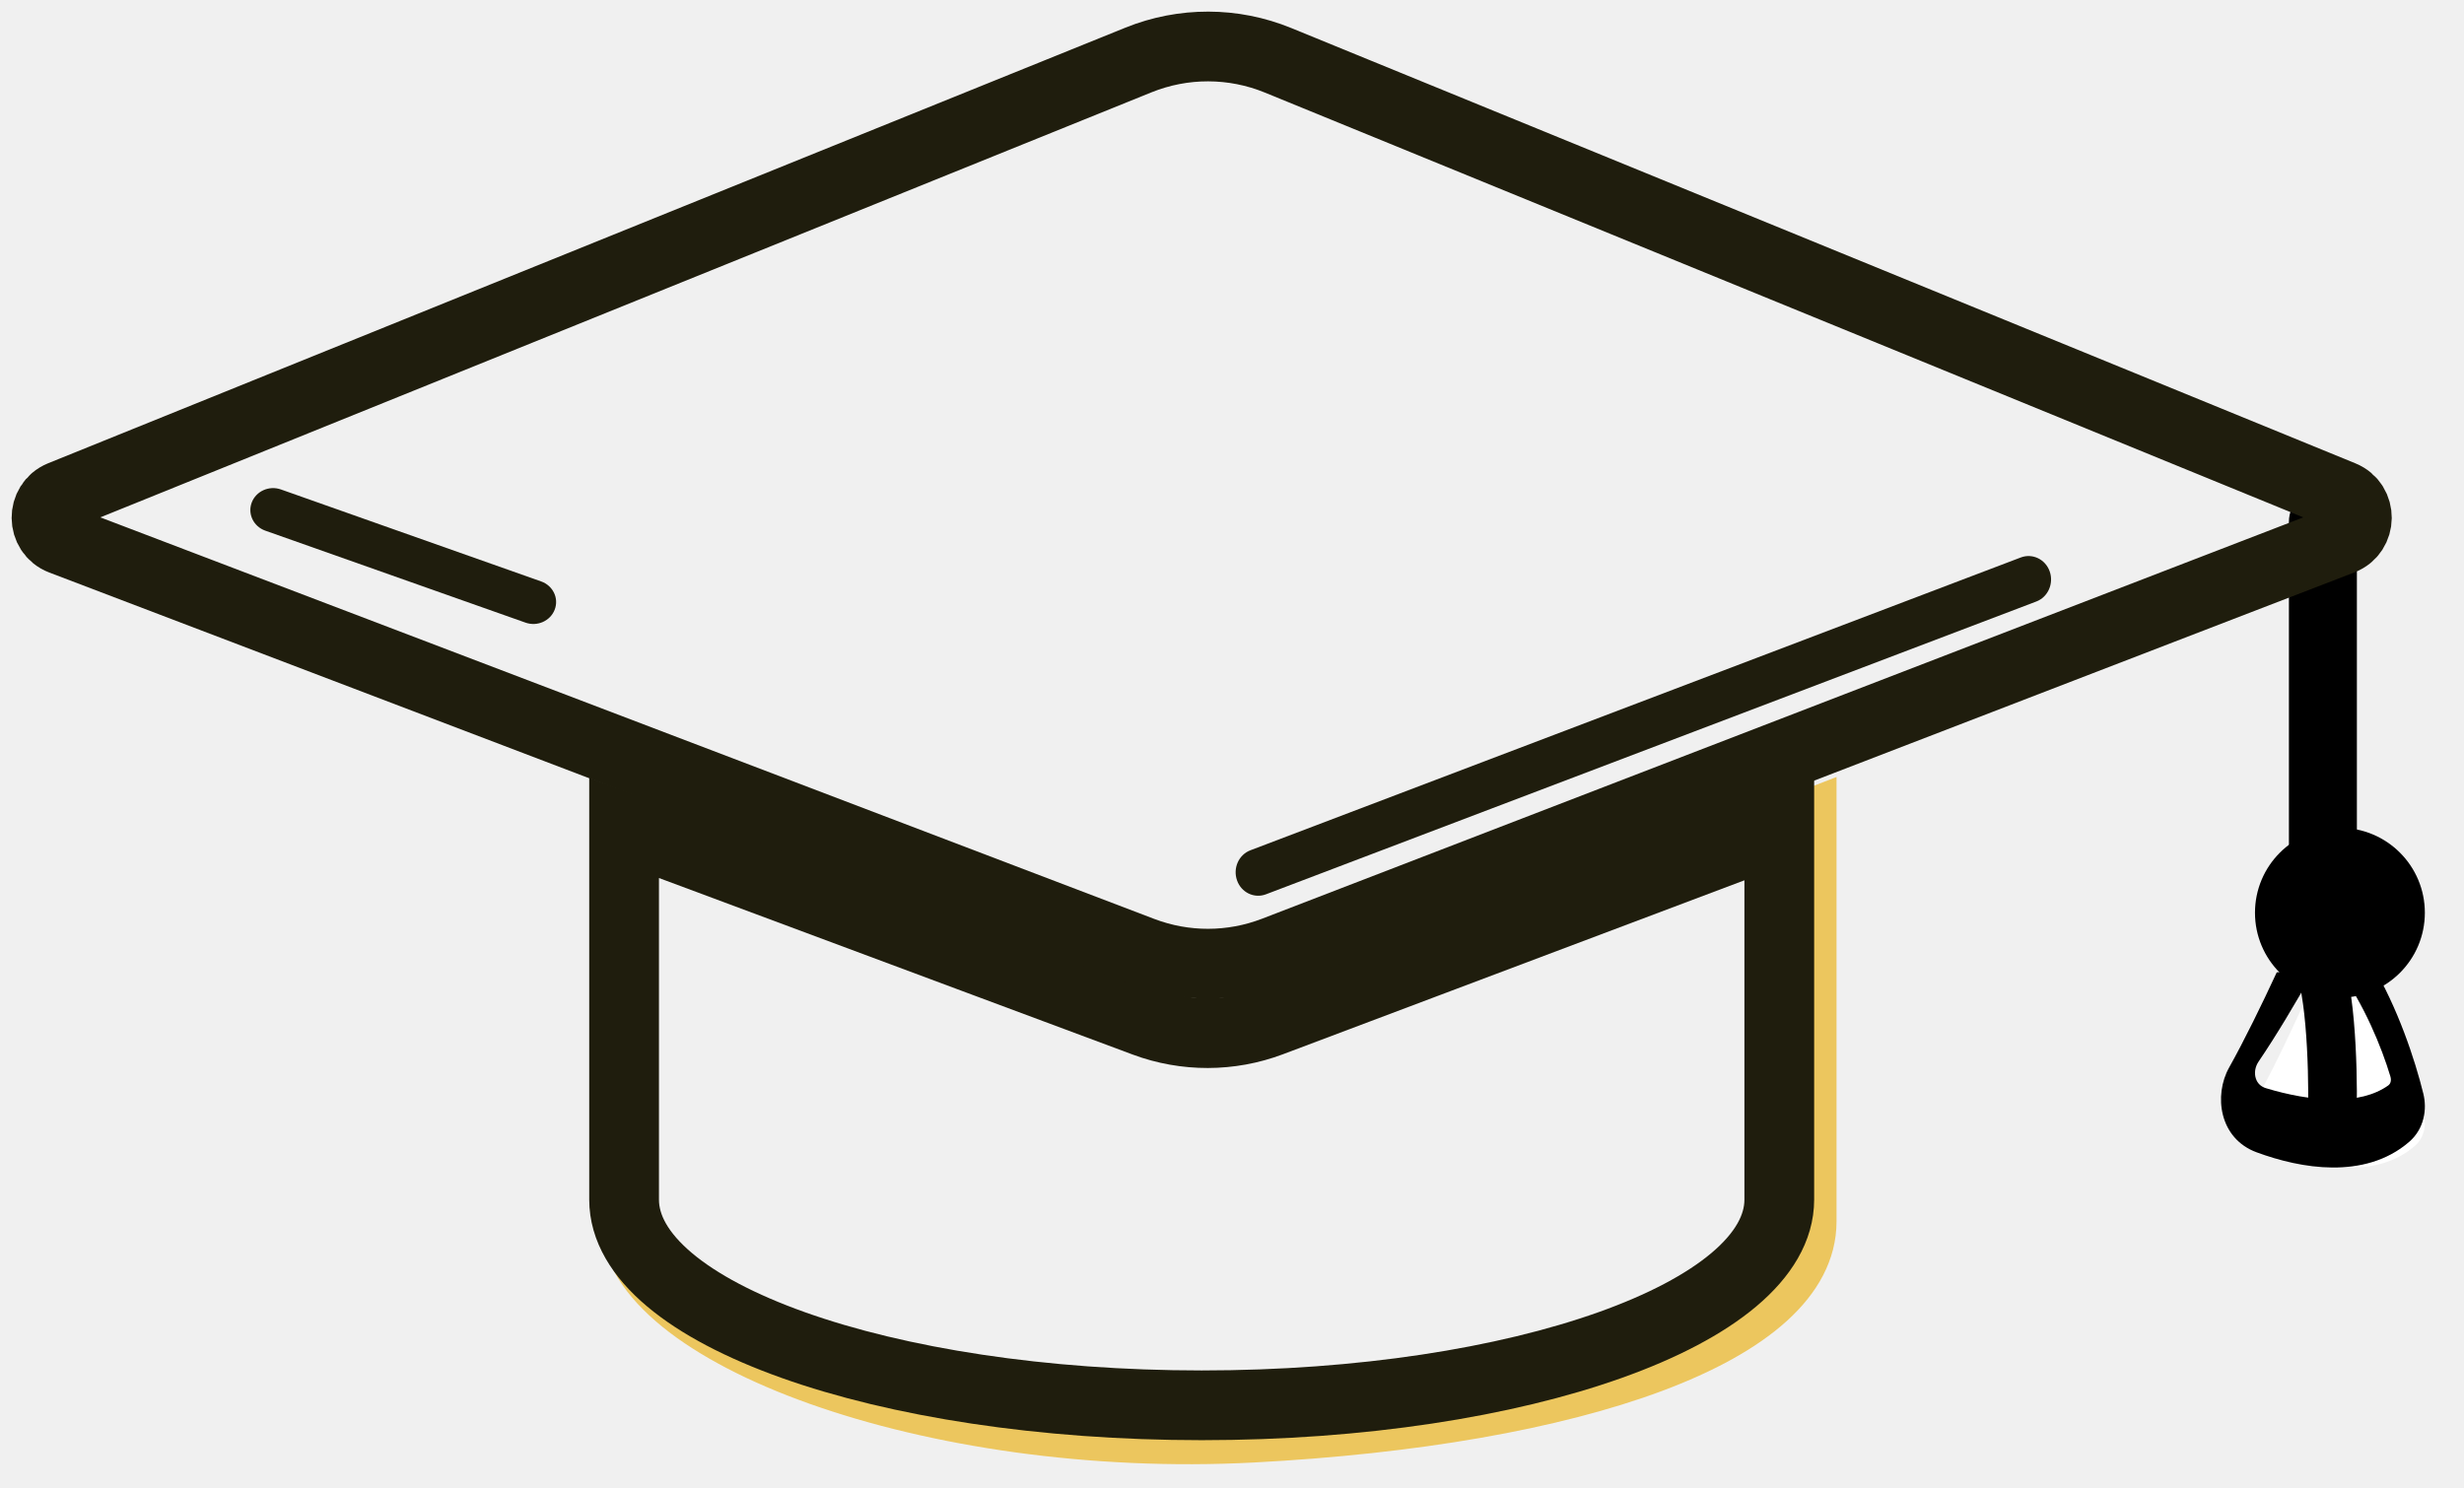
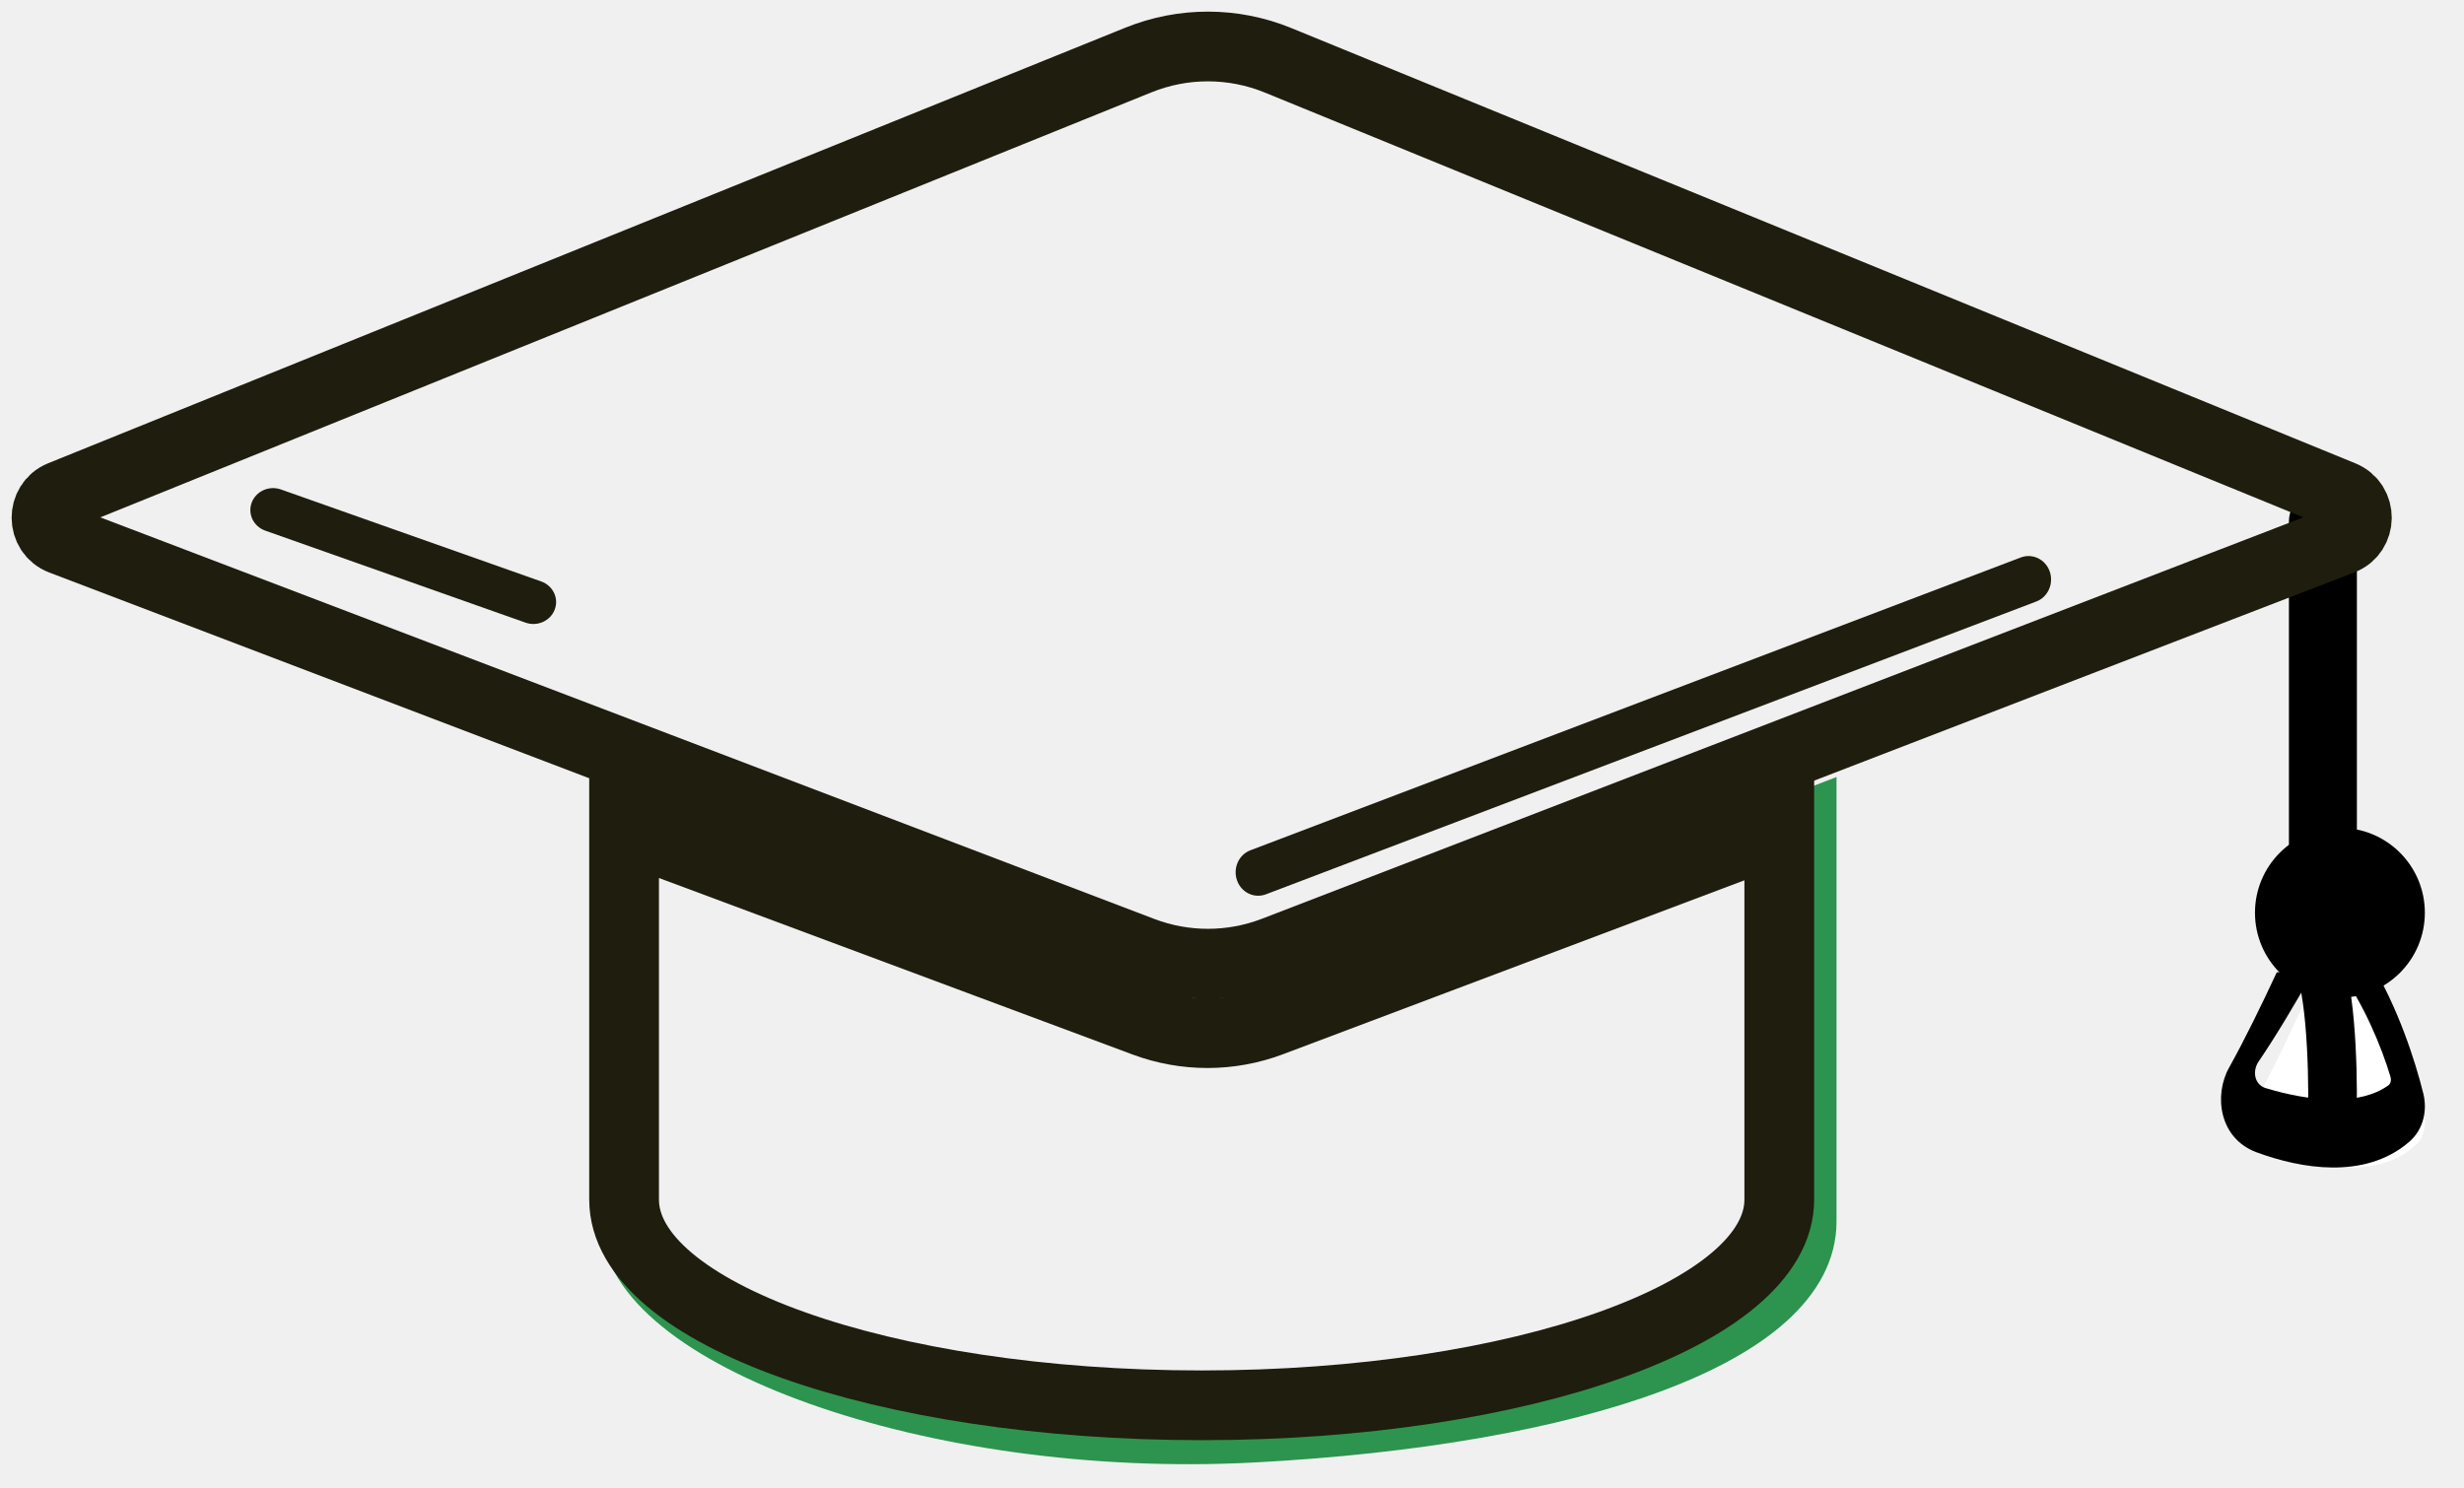
<svg xmlns="http://www.w3.org/2000/svg" width="53" height="32" viewBox="0 0 53 32" fill="none">
-   <path fill-rule="evenodd" clip-rule="evenodd" d="M13.424 17.809L24.955 22.229C25.853 22.573 26.778 22.176 27.675 21.829C31.409 20.365 39.003 17.444 39.003 17.444L39.003 26.255C39.003 26.263 39.003 26.271 39.003 26.279C39.003 28.866 33.887 30.599 26.944 30.964C20.001 31.329 13.424 28.866 13.424 26.279C13.424 26.276 13.424 26.273 13.424 26.271C13.424 26.265 13.424 26.219 13.424 26.213L13.424 17.809Z" stroke="#ECC65E" />
+   <path fill-rule="evenodd" clip-rule="evenodd" d="M13.424 17.809L24.955 22.229C25.853 22.573 26.778 22.176 27.675 21.829C31.409 20.365 39.003 17.444 39.003 17.444L39.003 26.255C39.003 26.263 39.003 26.271 39.003 26.279C39.003 28.866 33.887 30.599 26.944 30.964C20.001 31.329 13.424 28.866 13.424 26.279C13.424 26.276 13.424 26.273 13.424 26.271C13.424 26.265 13.424 26.219 13.424 26.213L13.424 17.809Z" stroke="#2C944E" />
  <path fill-rule="evenodd" clip-rule="evenodd" d="M13.424 17.809L24.625 21.984C25.498 22.309 26.459 22.307 27.331 21.979L38.272 17.854L38.272 25.786C38.272 25.793 38.272 25.801 38.272 25.808C38.272 28.252 32.709 30.233 25.848 30.233C18.986 30.233 13.424 28.252 13.424 25.808C13.424 25.806 13.424 25.803 13.424 25.801C13.424 25.796 13.424 25.791 13.424 25.786V17.809Z" stroke="#1F1D0D" stroke-width="1.5" />
  <path d="M48.633 23.474C48.982 22.828 49.376 21.989 49.71 21.242C49.97 20.662 50.71 20.534 51.028 21.084C51.585 22.048 51.953 23.199 52.135 23.965C52.193 24.209 52.142 24.473 51.957 24.639C51.17 25.345 49.956 25.156 49.013 24.795C48.507 24.601 48.374 23.954 48.633 23.474Z" fill="white" />
  <path fill-rule="evenodd" clip-rule="evenodd" d="M50.047 20.735C49.942 20.746 49.812 20.808 49.739 20.938C49.384 21.567 48.961 22.281 48.583 22.836C48.503 22.953 48.486 23.091 48.523 23.203C48.558 23.31 48.635 23.378 48.738 23.41C49.205 23.552 49.718 23.652 50.194 23.655C50.667 23.659 51.07 23.566 51.373 23.35C51.407 23.326 51.448 23.261 51.416 23.156C51.229 22.533 50.853 21.606 50.295 20.84C50.227 20.747 50.138 20.724 50.047 20.735ZM49.966 20.011C50.521 19.957 51.098 20.125 51.428 20.526L50.927 20.732M50.697 20.002C50.08 20.057 49.519 20.325 49.235 20.732L50.697 20.002ZM51.009 20.732C51.576 21.678 51.943 22.791 52.125 23.527C52.208 23.863 52.147 24.283 51.82 24.566C51.337 24.984 50.739 25.122 50.166 25.117C49.597 25.113 49.024 24.969 48.539 24.79C47.731 24.492 47.615 23.562 47.947 22.968C48.276 22.38 48.652 21.61 48.972 20.919" fill="black" />
  <path fill-rule="evenodd" clip-rule="evenodd" d="M49.427 20.118C49.65 19.938 49.98 19.97 50.164 20.191C50.343 20.407 50.435 20.726 50.493 20.991C50.557 21.283 50.601 21.624 50.631 21.968C50.692 22.656 50.702 23.401 50.693 23.879C50.688 24.164 50.449 24.392 50.16 24.386C49.871 24.381 49.641 24.146 49.647 23.86C49.655 23.407 49.645 22.7 49.588 22.057C49.559 21.735 49.521 21.441 49.47 21.208C49.444 21.092 49.418 21 49.392 20.932C49.368 20.867 49.352 20.844 49.352 20.844C49.17 20.625 49.203 20.299 49.427 20.118Z" fill="black" />
  <path fill-rule="evenodd" clip-rule="evenodd" d="M49.965 10.501C50.369 10.501 50.696 10.826 50.696 11.227V19.275C50.696 19.676 50.369 20.002 49.965 20.002C49.561 20.002 49.234 19.676 49.234 19.275V11.227C49.234 10.826 49.561 10.501 49.965 10.501Z" fill="black" />
  <path d="M52.158 19.636C52.158 20.645 51.34 21.463 50.331 21.463C49.322 21.463 48.504 20.645 48.504 19.636C48.504 18.627 49.322 17.809 50.331 17.809C51.34 17.809 52.158 18.627 52.158 19.636Z" fill="black" />
  <path d="M24.487 1.291L1.318 10.661C0.89 10.834 0.896 11.452 1.327 11.616L24.563 20.471C25.483 20.821 26.496 20.819 27.415 20.465L50.371 11.615C50.8 11.45 50.806 10.836 50.38 10.662L27.49 1.297C26.527 0.903 25.452 0.901 24.487 1.291Z" stroke="#1F1D0D" stroke-width="1.5" />
  <path fill-rule="evenodd" clip-rule="evenodd" d="M44.089 12.294C44.18 12.556 44.051 12.846 43.799 12.941L27.229 19.24C26.977 19.335 26.699 19.201 26.608 18.939C26.516 18.677 26.645 18.387 26.897 18.292L43.467 11.993C43.719 11.898 43.997 12.032 44.089 12.294Z" fill="#1F1D0D" />
  <path fill-rule="evenodd" clip-rule="evenodd" d="M5.415 10.81C5.508 10.566 5.789 10.44 6.043 10.53L11.641 12.509C11.895 12.599 12.025 12.87 11.932 13.114C11.839 13.359 11.558 13.485 11.304 13.395L5.706 11.416C5.452 11.326 5.322 11.055 5.415 10.81Z" fill="#1F1D0D" />
</svg>
